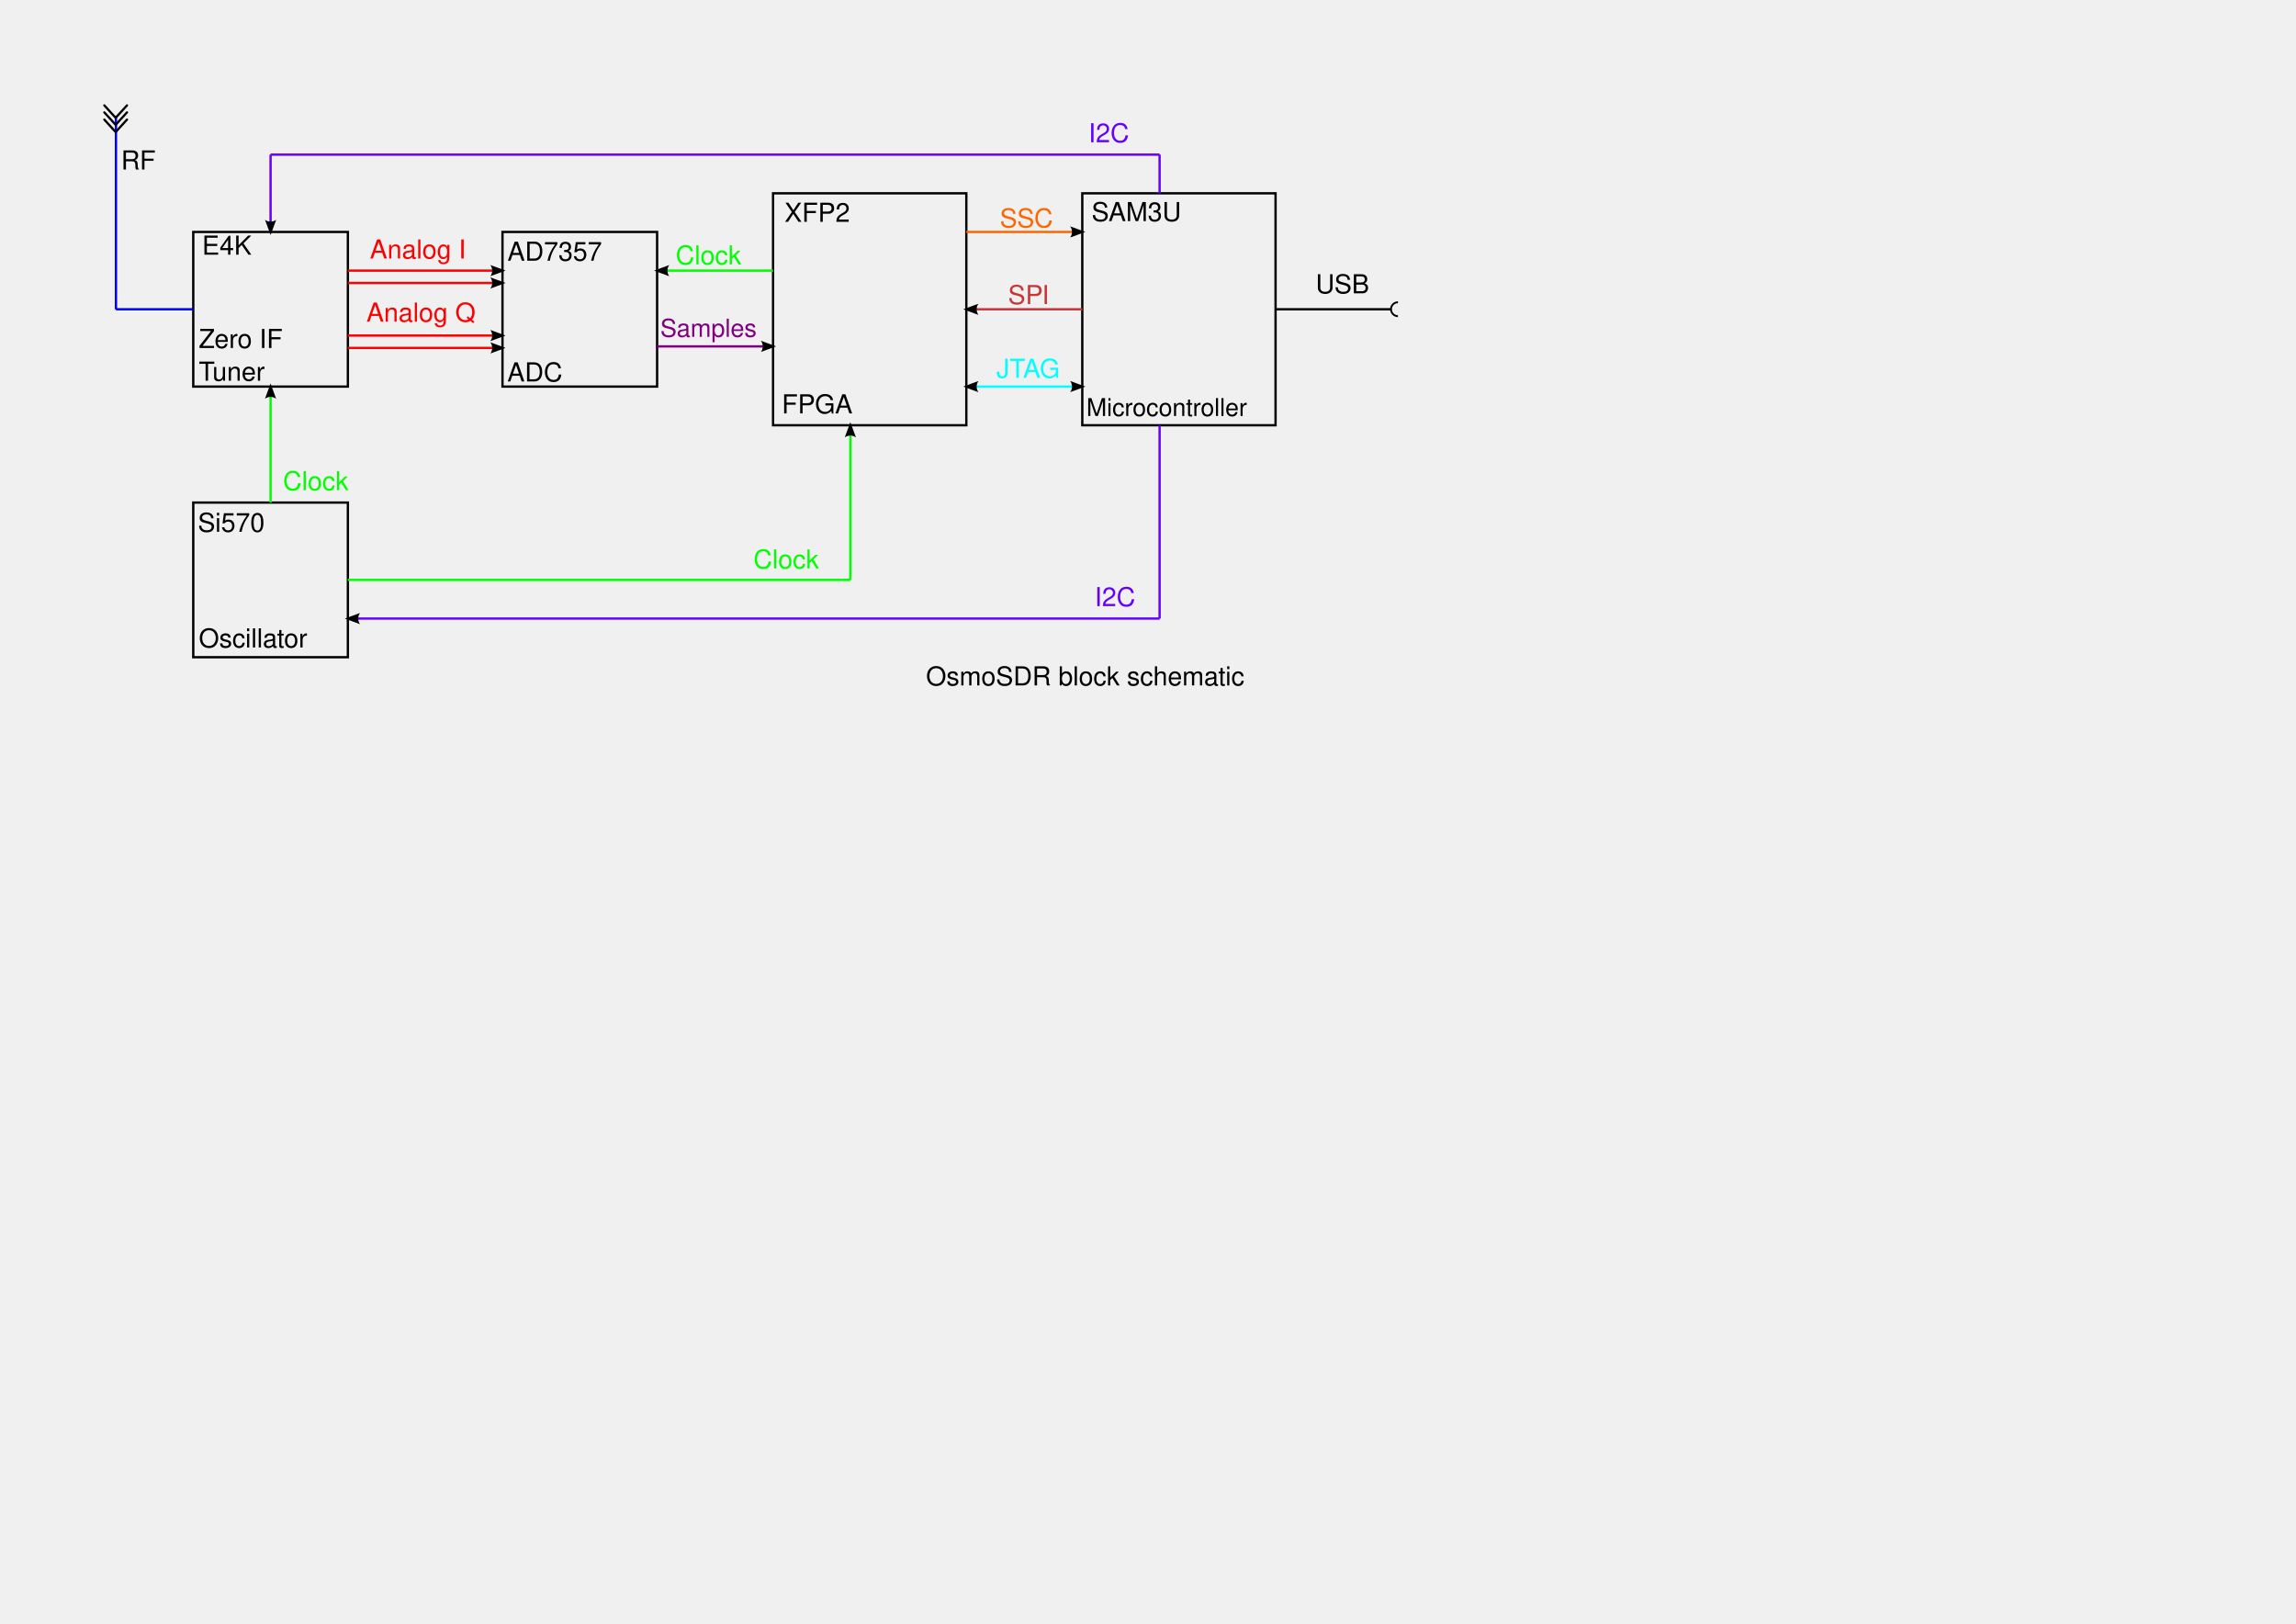
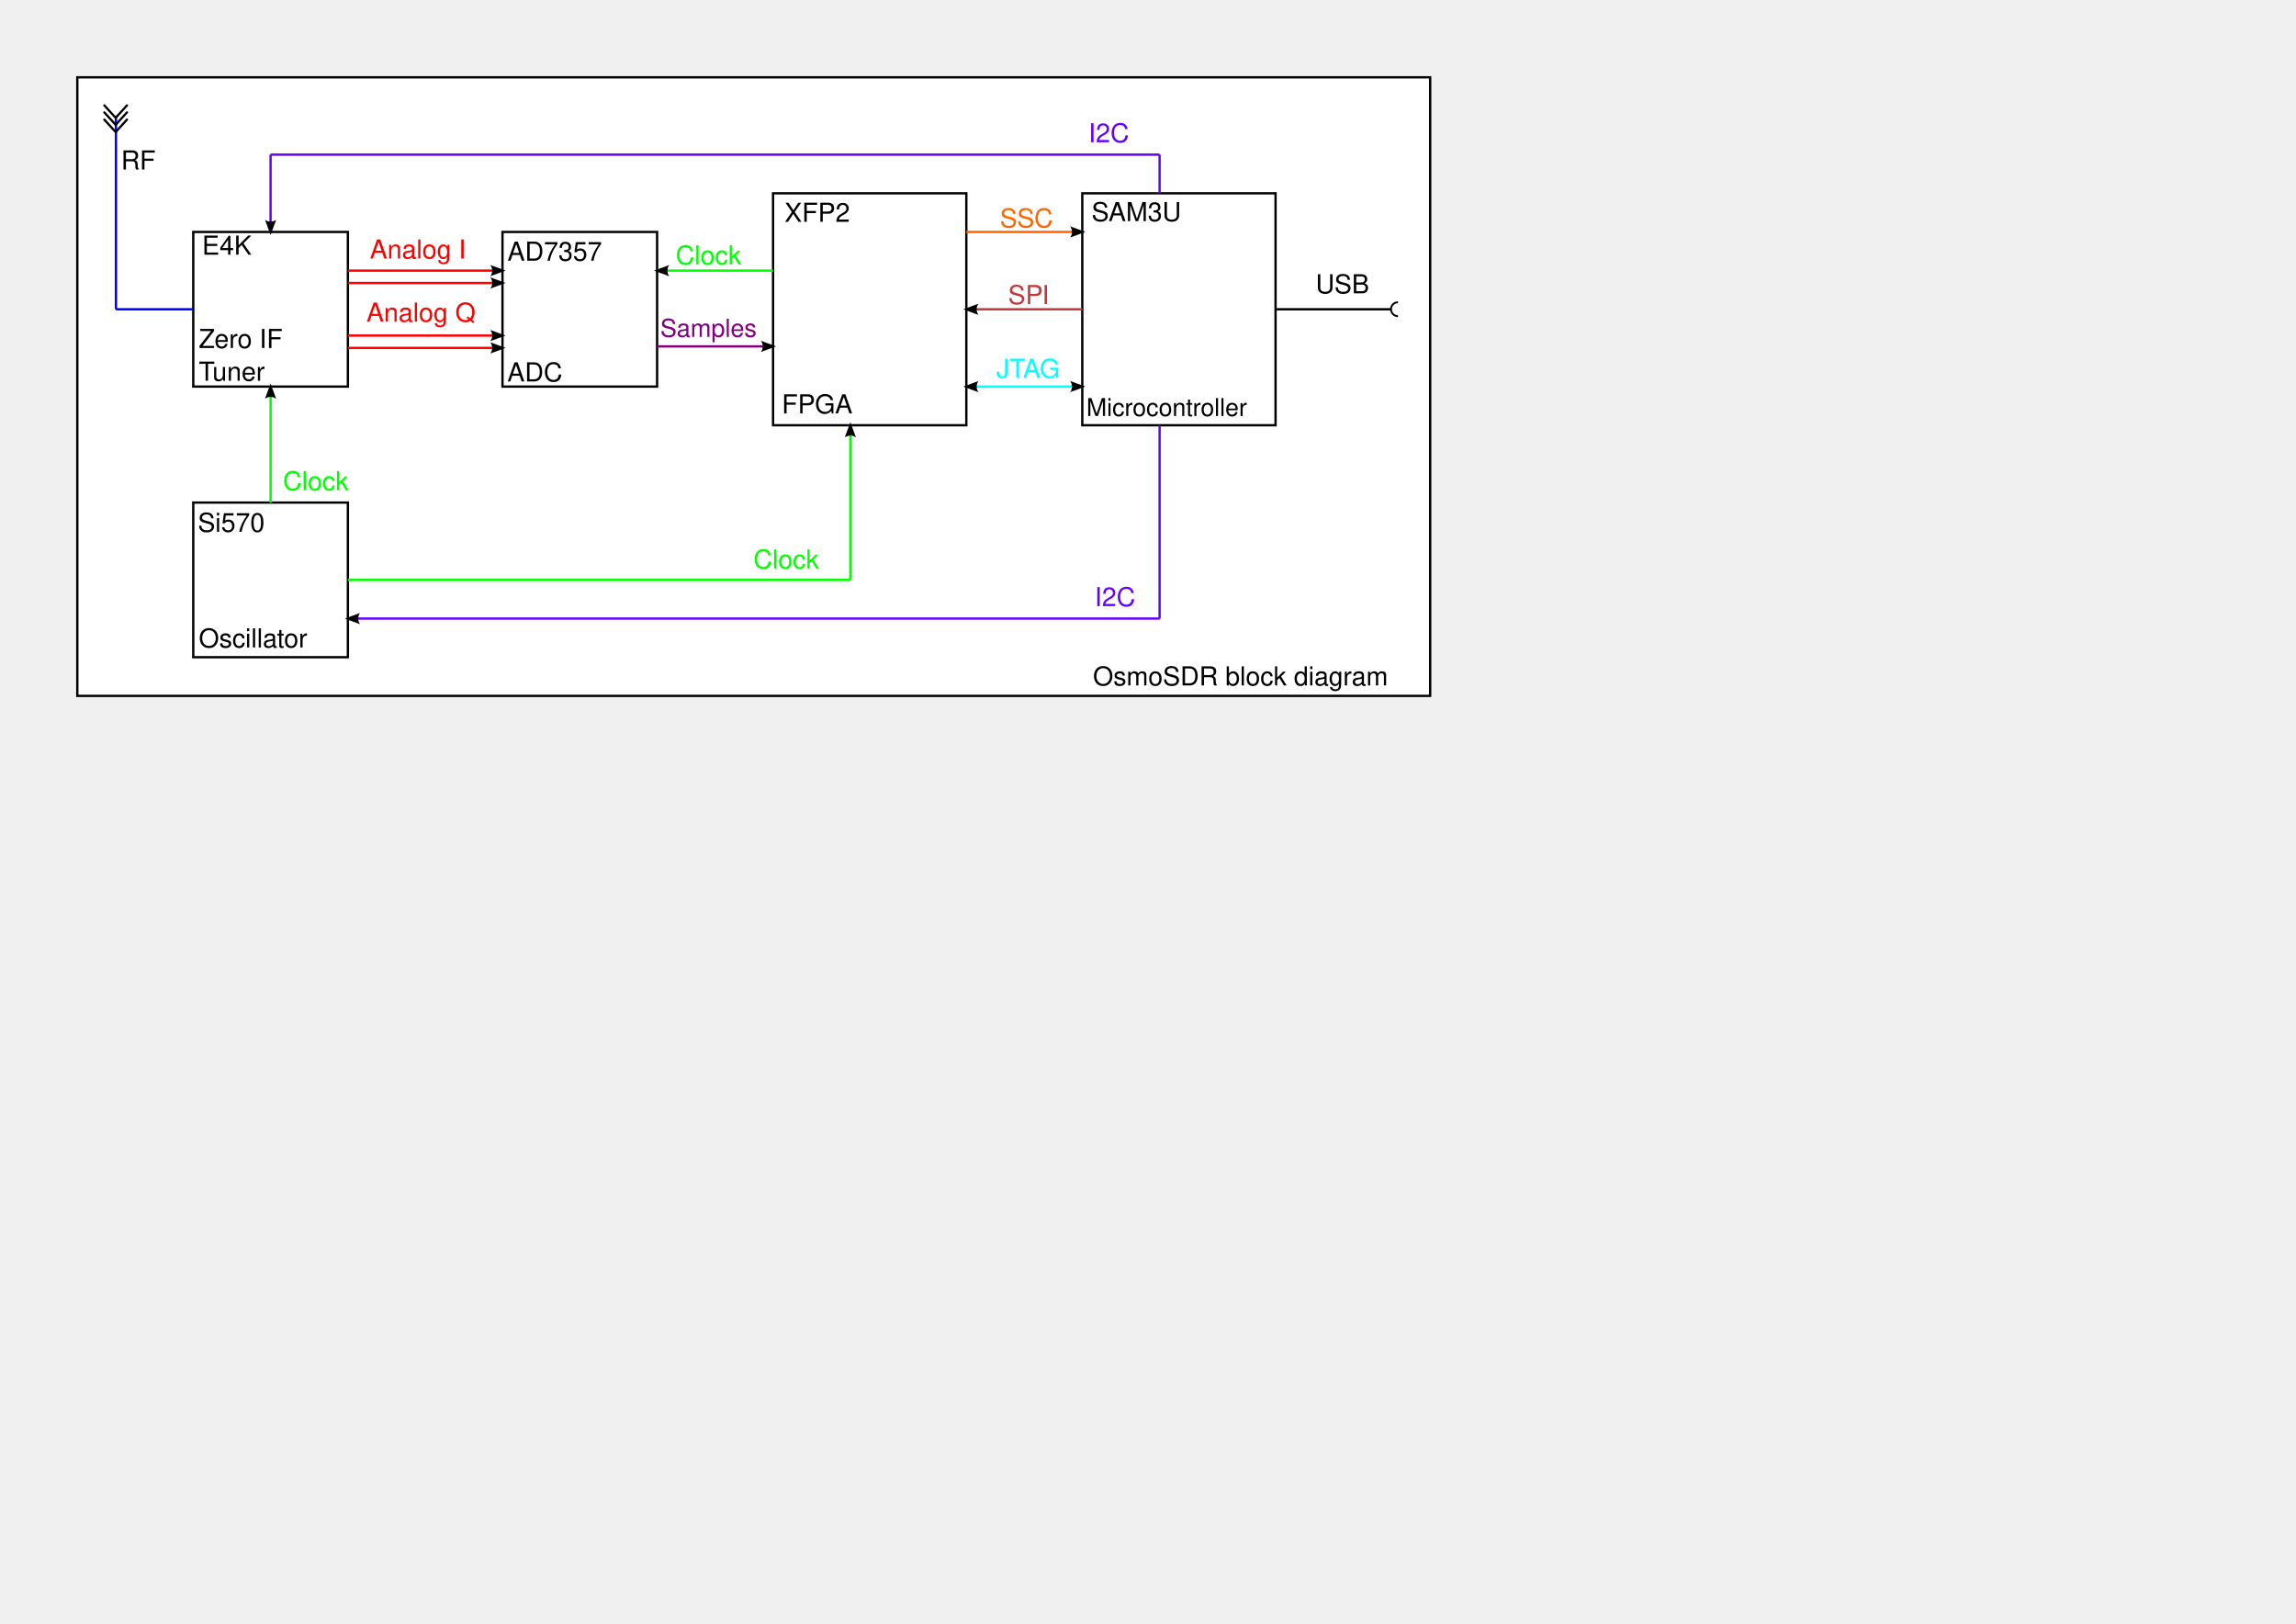
<svg xmlns="http://www.w3.org/2000/svg" width="1052.362" height="744.094" id="svg2" version="1.1">
  <defs id="defs4">
    <marker orient="auto" refY="0.0" refX="0.0" id="Tail" style="overflow:visible">
      <g id="g3848" transform="scale(-1.2)">
        <path id="path3850" d="M -3.805,-3.959 L 0.544,0" style="fill:none;fill-rule:evenodd;stroke:#000000;stroke-width:0.8;marker-start:none;marker-end:none;stroke-linecap:round" />
        <path id="path3852" d="M -1.287,-3.959 L 3.062,0" style="fill:none;fill-rule:evenodd;stroke:#000000;stroke-width:0.8;marker-start:none;marker-end:none;stroke-linecap:round" />
        <path id="path3854" d="M 1.305,-3.959 L 5.654,0" style="fill:none;fill-rule:evenodd;stroke:#000000;stroke-width:0.8;marker-start:none;marker-end:none;stroke-linecap:round" />
        <path id="path3856" d="M -3.805,4.178 L 0.544,0.22" style="fill:none;fill-rule:evenodd;stroke:#000000;stroke-width:0.8;marker-start:none;marker-end:none;stroke-linecap:round" />
        <path id="path3858" d="M -1.287,4.178 L 3.062,0.22" style="fill:none;fill-rule:evenodd;stroke:#000000;stroke-width:0.8;marker-start:none;marker-end:none;stroke-linecap:round" />
        <path id="path3860" d="M 1.305,4.178 L 5.654,0.22" style="fill:none;fill-rule:evenodd;stroke:#000000;stroke-width:0.8;marker-start:none;marker-end:none;stroke-linecap:round" />
      </g>
    </marker>
    <marker orient="auto" refY="0.0" refX="0.0" id="CurveIn" style="overflow:visible">
      <path id="path3997" d="M 4.625,-5.046 C 1.865,-5.046 -0.375,-2.806 -0.375,-0.046 C -0.375,2.714 1.865,4.954 4.625,4.954" style="fill-rule:evenodd;stroke:#000000;stroke-width:1.0pt;marker-start:none;marker-end:none;fill:none" transform="scale(0.6)" />
    </marker>
    <marker orient="auto" refY="0.0" refX="0.0" id="Arrow2Mstart" style="overflow:visible">
      <path id="path3836" style="font-size:12.0;fill-rule:evenodd;stroke-width:0.625;stroke-linejoin:round" d="M 8.719,4.034 L -2.207,0.016 L 8.719,-4.002 C 6.973,-1.63 6.983,1.616 8.719,4.034 z " transform="scale(0.6) translate(0,0)" />
    </marker>
    <marker orient="auto" refY="0.0" refX="0.0" id="Arrow2Mend" style="overflow:visible;">
      <path id="path3839" style="font-size:12.0;fill-rule:evenodd;stroke-width:0.625;stroke-linejoin:round;" d="M 8.719,4.034 L -2.207,0.016 L 8.719,-4.002 C 6.973,-1.63 6.983,1.616 8.719,4.034 z " transform="scale(0.6) rotate(180) translate(0,0)" />
    </marker>
    <marker orient="auto" refY="0.0" refX="0.0" id="Arrow2Sstart" style="overflow:visible">
      <path id="path3842" style="font-size:12.0;fill-rule:evenodd;stroke-width:0.625;stroke-linejoin:round" d="M 8.719,4.034 L -2.207,0.016 L 8.719,-4.002 C 6.973,-1.63 6.983,1.616 8.719,4.034 z " transform="scale(0.3) translate(-2.3,0)" />
    </marker>
    <marker orient="auto" refY="0" refX="0" id="Arrow2Mend-0" style="overflow:visible">
      <path id="path3839-4" style="font-size:12px;fill-rule:evenodd;stroke-width:0.625;stroke-linejoin:round" d="M 8.719,4.034 -2.207,0.016 8.719,-4.002 c -1.745,2.372 -1.735,5.617 -6e-7,8.035 z" transform="scale(-0.6,-0.6)" />
    </marker>
    <marker orient="auto" refY="0" refX="0" id="Arrow2Mend-0-7" style="overflow:visible">
      <path id="path3839-4-1" style="font-size:12px;fill-rule:evenodd;stroke-width:0.625;stroke-linejoin:round" d="M 8.719,4.034 -2.207,0.016 8.719,-4.002 c -1.745,2.372 -1.735,5.617 -6e-7,8.035 z" transform="scale(-0.6,-0.6)" />
    </marker>
  </defs>
  <g id="layer1" transform="translate(0,-308.2677)">
+     <rect style="fill:#ffffff;fill-opacity:1;stroke:#000000;stroke-width:1.063;stroke-miterlimit:4;stroke-opacity:1;stroke-dasharray:none" id="rect9629" width="620.079" height="283.465" x="35.433" y="343.701" />
    <rect style="fill:none;stroke:#000000;stroke-width:1.063;stroke-miterlimit:4;stroke-opacity:1;stroke-dasharray:none" id="rect3757" width="70.866" height="70.866" x="88.583" y="106.299" transform="translate(0,308.2677)" />
    <rect style="fill:none;stroke:#000000;stroke-width:1.063;stroke-miterlimit:4;stroke-opacity:1;stroke-dasharray:none" id="rect3759" width="70.866" height="70.866" x="230.315" y="106.299" transform="translate(0,308.2677)" />
    <rect style="fill:none;stroke:#000000;stroke-width:1.063;stroke-miterlimit:4;stroke-opacity:1;stroke-dasharray:none" id="rect3761" width="70.866" height="70.866" x="88.583" y="230.315" transform="translate(0,308.2677)" />
    <rect style="fill:none;stroke:#000000;stroke-width:1.063;stroke-miterlimit:4;stroke-opacity:1;stroke-dasharray:none" id="rect3763" width="88.583" height="106.299" x="354.331" y="88.583" transform="translate(0,308.2677)" />
    <rect style="fill:none;stroke:#000000;stroke-width:1.063;stroke-miterlimit:4;stroke-opacity:1;stroke-dasharray:none" id="rect3765" width="88.583" height="106.299" x="496.063" y="88.583" transform="translate(0,308.2677)" />
    <text xml:space="preserve" style="font-size:12px;font-style:normal;font-weight:normal;line-height:125%;letter-spacing:0px;word-spacing:0px;fill:#000000;fill-opacity:1;stroke:none;font-family:helvetica" x="500.315" y="409.606" id="text3767">
      <tspan id="tspan3769" x="500.315" y="409.606">SAM3U</tspan>
    </text>
    <text xml:space="preserve" style="font-size:12px;font-style:normal;font-weight:normal;line-height:125%;letter-spacing:0px;word-spacing:0px;fill:#000000;fill-opacity:1;stroke:none;font-family:helvetica" x="92.621" y="116.716" id="text3771" transform="translate(0,308.2677)">
      <tspan id="tspan3773" x="92.621" y="116.716">E4K</tspan>
    </text>
    <text xml:space="preserve" style="font-size:12px;font-style:normal;font-weight:normal;line-height:125%;letter-spacing:0px;word-spacing:0px;fill:#000000;fill-opacity:1;stroke:none;font-family:helvetica" x="91.108" y="467.742" id="text3775">
      <tspan x="91.108" y="467.742" id="tspan3779">Zero IF</tspan>
      <tspan x="91.108" y="482.742" id="tspan3783">Tuner</tspan>
    </text>
    <text xml:space="preserve" style="font-size:12px;font-style:normal;font-weight:normal;line-height:125%;letter-spacing:0px;word-spacing:0px;fill:#000000;fill-opacity:1;stroke:none;font-family:helvetica" x="90.681" y="551.974" id="text3785">
      <tspan id="tspan3787" x="90.681" y="551.974">Si570</tspan>
    </text>
    <text xml:space="preserve" style="font-size:12px;font-style:normal;font-weight:normal;line-height:125%;letter-spacing:0px;word-spacing:0px;fill:#000000;fill-opacity:1;stroke:none;font-family:helvetica" x="91.108" y="604.984" id="text3789">
      <tspan id="tspan3791" x="91.108" y="604.984">Oscillator</tspan>
    </text>
    <text xml:space="preserve" style="font-size:12px;font-style:normal;font-weight:normal;line-height:125%;letter-spacing:0px;word-spacing:0px;fill:#000000;fill-opacity:1;stroke:none;font-family:helvetica" x="232.505" y="483.08" id="text3793">
      <tspan id="tspan3795" x="232.505" y="483.08">ADC</tspan>
    </text>
    <text xml:space="preserve" style="font-size:12px;font-style:normal;font-weight:normal;line-height:125%;letter-spacing:0px;word-spacing:0px;fill:#000000;fill-opacity:1;stroke:none;font-family:helvetica" x="232.583" y="427.74" id="text3797">
      <tspan x="232.583" y="427.74" id="tspan3801">AD7357</tspan>
    </text>
    <path style="fill:none;stroke:#00ff00;stroke-width:1.063;stroke-linecap:butt;stroke-linejoin:miter;stroke-opacity:1;stroke-miterlimit:4;stroke-dasharray:none;marker-start:url(#Arrow2Mstart)" d="m 124.016,177.165 0,53.15" id="path3805" transform="translate(0,308.2677)" />
    <path style="fill:none;stroke:#ff0000;stroke-width:1.063;stroke-linecap:butt;stroke-linejoin:miter;stroke-opacity:1;stroke-miterlimit:4;stroke-dasharray:none;marker-mid:none;marker-end:url(#Arrow2Mend)" d="m 159.449,124.016 70.866,0 0,0" id="path4807" transform="translate(0,308.2677)" />
    <path style="fill:none;stroke:#ff0000;stroke-width:1.063;stroke-linecap:butt;stroke-linejoin:miter;stroke-miterlimit:4;stroke-opacity:1;stroke-dasharray:none;marker-end:url(#Arrow2Mend)" d="m 159.449,437.953 70.866,0 0,0" id="path4807-6" />
    <path style="fill:none;stroke:#ff0000;stroke-width:1.063;stroke-linecap:butt;stroke-linejoin:miter;stroke-miterlimit:4;stroke-opacity:1;stroke-dasharray:none;marker-end:url(#Arrow2Mend)" d="m 159.449,462.047 70.866,0 0,0" id="path4807-8" />
    <path style="fill:none;stroke:#ff0000;stroke-width:1.063;stroke-linecap:butt;stroke-linejoin:miter;stroke-miterlimit:4;stroke-opacity:1;stroke-dasharray:none;marker-start:none;marker-end:url(#Arrow2Mend)" d="m 159.449,467.717 70.866,0 0,0" id="path4807-6-9" />
    <text xml:space="preserve" style="font-size:12px;font-style:normal;font-weight:normal;line-height:125%;letter-spacing:0px;word-spacing:0px;fill:#000000;fill-opacity:1;stroke:none;font-family:helvetica" x="359.573" y="409.916" id="text4848">
      <tspan id="tspan4850" x="359.573" y="409.916">XFP2</tspan>
    </text>
    <text xml:space="preserve" style="font-size:12px;font-style:normal;font-weight:normal;line-height:125%;letter-spacing:0px;word-spacing:0px;fill:#000000;fill-opacity:1;stroke:none;font-family:helvetica" x="358.33" y="497.721" id="text4852">
      <tspan id="tspan4854" x="358.33" y="497.721">FPGA</tspan>
    </text>
    <path style="fill:none;stroke:#00ff00;stroke-width:1.063;stroke-linecap:butt;stroke-linejoin:miter;stroke-opacity:1;stroke-miterlimit:4;stroke-dasharray:none" d="m 159.449,265.748 230.315,0" id="path6700" transform="translate(0,308.2677)" />
    <path style="fill:none;stroke:#00ff00;stroke-width:1.063;stroke-linecap:butt;stroke-linejoin:miter;stroke-opacity:1;marker-end:url(#Arrow2Mend);stroke-miterlimit:4;stroke-dasharray:none" d="m 389.764,265.748 0,-70.866" id="path6702" transform="translate(0,308.2677)" />
    <text xml:space="preserve" style="font-size:12px;font-style:normal;font-weight:normal;line-height:125%;letter-spacing:0px;word-spacing:0px;fill:#00ff00;fill-opacity:1;stroke:none;font-family:helvetica" x="345.318" y="568.789" id="text6890">
      <tspan id="tspan6892" x="345.318" y="568.789">Clock</tspan>
    </text>
    <text xml:space="preserve" style="font-size:12px;font-style:normal;font-weight:normal;line-height:125%;letter-spacing:0px;word-spacing:0px;fill:#ff0000;fill-opacity:1;stroke:none;font-family:helvetica" x="169.515" y="426.731" id="text6894">
      <tspan id="tspan6896" x="169.515" y="426.731">Analog I</tspan>
    </text>
    <text xml:space="preserve" style="font-size:12px;font-style:normal;font-weight:normal;line-height:125%;letter-spacing:0px;word-spacing:0px;fill:#ff0000;fill-opacity:1;stroke:none;font-family:helvetica" x="167.953" y="455.669" id="text6894-2">
      <tspan id="tspan6896-6" x="167.953" y="455.669">Analog Q</tspan>
    </text>
    <path style="fill:none;stroke:#ff6600;stroke-width:1.063;stroke-linecap:butt;stroke-linejoin:miter;stroke-opacity:1;stroke-miterlimit:4;stroke-dasharray:none;marker-end:url(#Arrow2Mend)" d="m 442.913,106.299 53.15,0" id="path6919" transform="translate(0,308.2677)" />
    <text xml:space="preserve" style="font-size:12px;font-style:normal;font-weight:normal;line-height:125%;letter-spacing:0px;word-spacing:0px;fill:#ff6600;fill-opacity:1;stroke:none;font-family:helvetica" x="458.254" y="412.475" id="text7107">
      <tspan id="tspan7109" x="458.254" y="412.475">SSC</tspan>
    </text>
    <path style="fill:none;stroke:#c83737;stroke-width:1.063;stroke-linecap:butt;stroke-linejoin:miter;stroke-opacity:1;stroke-miterlimit:4;stroke-dasharray:none;marker-end:url(#Arrow2Mend)" d="m 496.063,141.732 -53.15,0" id="path7111" transform="translate(0,308.2677)" />
    <text xml:space="preserve" style="font-size:12px;font-style:normal;font-weight:normal;line-height:125%;letter-spacing:0px;word-spacing:0px;fill:#c83737;fill-opacity:1;stroke:none;font-family:helvetica" x="462.02" y="447.624" id="text7113">
      <tspan id="tspan7115" x="462.02" y="447.624">SPI</tspan>
    </text>
    <path style="fill:none;stroke:#00ffff;stroke-width:1.063;stroke-linecap:butt;stroke-linejoin:miter;stroke-opacity:1;stroke-miterlimit:4;stroke-dasharray:none;marker-start:url(#Arrow2Mstart);marker-end:url(#Arrow2Mend)" d="m 496.063,177.165 -53.15,0" id="path7303" transform="translate(0,308.2677)" />
    <text xml:space="preserve" style="font-size:12px;font-style:normal;font-weight:normal;line-height:125%;letter-spacing:0px;word-spacing:0px;fill:#00ffff;fill-opacity:1;stroke:none;font-family:helvetica" x="456.699" y="481.41" id="text7677">
      <tspan id="tspan7679" x="456.699" y="481.41">JTAG</tspan>
    </text>
    <path style="fill:none;stroke:#800080;stroke-width:1.063;stroke-linecap:butt;stroke-linejoin:miter;stroke-miterlimit:4;stroke-opacity:1;stroke-dasharray:none;marker-end:url(#Arrow2Mend)" d="m 301.181,467.008 53.15,0" id="path7681" />
    <path style="fill:none;stroke:#00ff00;stroke-width:1.063;stroke-linecap:butt;stroke-linejoin:miter;stroke-opacity:1;marker-end:url(#Arrow2Mend);stroke-miterlimit:4;stroke-dasharray:none" d="m 354.331,124.016 -53.15,0" id="path7869" transform="translate(0,308.2677)" />
    <text xml:space="preserve" style="font-size:11.398px;font-style:normal;font-weight:normal;line-height:125%;letter-spacing:0px;word-spacing:0px;fill:#800080;fill-opacity:1;stroke:none;font-family:helvetica" x="302.604" y="462.629" id="text8057">
      <tspan id="tspan8059" x="302.604" y="462.629">Samples</tspan>
    </text>
    <text xml:space="preserve" style="font-size:12px;font-style:normal;font-weight:normal;line-height:125%;letter-spacing:0px;word-spacing:0px;fill:#00ff00;fill-opacity:1;stroke:none;font-family:helvetica" x="309.685" y="429.449" id="text6890-6">
      <tspan id="tspan6892-4" x="309.685" y="429.449">Clock</tspan>
    </text>
    <text xml:space="preserve" style="font-size:12px;font-style:normal;font-weight:normal;line-height:125%;letter-spacing:0px;word-spacing:0px;fill:#00ff00;fill-opacity:1;stroke:none;font-family:helvetica" x="129.685" y="532.913" id="text6890-9">
      <tspan id="tspan6892-5" x="129.685" y="532.913">Clock</tspan>
    </text>
    <path style="fill:none;stroke:#6600ff;stroke-width:1.063;stroke-linecap:butt;stroke-linejoin:miter;stroke-opacity:1;stroke-miterlimit:4;stroke-dasharray:none;marker-end:url(#Arrow2Mend-0)" d="m 124.016,70.866 0,35.433" id="path8103" transform="translate(0,308.2677)" />
    <path style="fill:none;stroke:#6600ff;stroke-width:1.063;stroke-linecap:butt;stroke-linejoin:miter;stroke-opacity:1;marker-end:url(#Arrow2Mend);stroke-miterlimit:4;stroke-dasharray:none" d="m 531.496,283.465 -372.047,0" id="path8105" transform="translate(0,308.2677)" />
    <path style="fill:none;stroke:#6600ff;stroke-width:1.063;stroke-linecap:butt;stroke-linejoin:miter;stroke-miterlimit:4;stroke-opacity:1;stroke-dasharray:none;marker-end:none" d="m 531.496,379.134 -407.48,0" id="path8105-8" />
    <path style="fill:none;stroke:#6600ff;stroke-width:1.063;stroke-linecap:butt;stroke-linejoin:miter;stroke-miterlimit:4;stroke-opacity:1;stroke-dasharray:none;marker-end:none" d="m 531.496,379.134 0,17.717" id="path8103-7" />
    <path style="fill:none;stroke:#6600ff;stroke-width:1.063;stroke-linecap:butt;stroke-linejoin:miter;stroke-miterlimit:4;stroke-opacity:1;stroke-dasharray:none;marker-end:none" d="m 531.496,503.15 0,88.583" id="path8103-7-2" />
    <text xml:space="preserve" style="font-size:12px;font-style:normal;font-weight:normal;line-height:125%;letter-spacing:0px;word-spacing:0px;fill:#6600ff;fill-opacity:1;stroke:none;font-family:helvetica" x="498.898" y="373.465" id="text8925">
      <tspan id="tspan8927" x="498.898" y="373.465">I2C</tspan>
    </text>
    <text xml:space="preserve" style="font-size:12px;font-style:normal;font-weight:normal;line-height:125%;letter-spacing:0px;word-spacing:0px;fill:#6600ff;fill-opacity:1;stroke:none;font-family:helvetica" x="501.732" y="586.063" id="text8925-7">
      <tspan id="tspan8927-2" x="501.732" y="586.063">I2C</tspan>
    </text>
    <text xml:space="preserve" style="font-size:12px;font-style:normal;font-weight:normal;line-height:125%;letter-spacing:0px;word-spacing:0px;fill:#000000;fill-opacity:1;stroke:none;font-family:helvetica" x="603.027" y="442.693" id="text8950">
      <tspan id="tspan8952" x="603.027" y="442.693">USB</tspan>
    </text>
    <text xml:space="preserve" style="font-size:11.247px;font-style:normal;font-weight:normal;line-height:125%;letter-spacing:0px;word-spacing:0px;fill:#000000;fill-opacity:1;stroke:none;font-family:helvetica" x="497.939" y="498.897" id="text8954">
      <tspan x="497.939" y="498.897" id="tspan8958">Microcontroller</tspan>
    </text>
    <path style="fill:none;stroke:#000000;stroke-width:1.063;stroke-linecap:butt;stroke-linejoin:miter;stroke-opacity:1;stroke-miterlimit:4;stroke-dasharray:none;marker-end:url(#CurveIn)" d="m 584.646,141.732 53.15,0" id="path8962" transform="translate(0,308.2677)" />
    <path style="fill:none;stroke:#0000ff;stroke-width:1.063;stroke-linecap:butt;stroke-linejoin:miter;stroke-opacity:1;stroke-miterlimit:4;stroke-dasharray:none" d="m 88.583,141.732 -35.433,0" id="path9158" transform="translate(0,308.2677)" />
    <path style="fill:none;stroke:#0000ff;stroke-width:1.063;stroke-linecap:butt;stroke-linejoin:miter;stroke-opacity:1;stroke-miterlimit:4;stroke-dasharray:none;marker-end:url(#Tail)" d="m 53.15,141.732 0,-88.583" id="path9160" transform="translate(0,308.2677)" />
    <text xml:space="preserve" style="font-size:12px;font-style:normal;font-weight:normal;line-height:125%;letter-spacing:0px;word-spacing:0px;fill:#000000;fill-opacity:1;stroke:none;font-family:helvetica" x="55.496" y="385.954" id="text9562">
      <tspan id="tspan9564" x="55.496" y="385.954">RF</tspan>
    </text>
-     <text xml:space="preserve" style="font-size:12px;font-style:normal;font-weight:normal;line-height:125%;letter-spacing:0px;word-spacing:0px;fill:#000000;fill-opacity:1;stroke:none;font-family:helvetica" x="424.426" y="622.381" id="text9566">
-       <tspan id="tspan9568" x="424.426" y="622.381">OsmoSDR block schematic</tspan>
+     <text xml:space="preserve" style="font-size:12px;font-style:normal;font-weight:normal;line-height:125%;letter-spacing:0px;word-spacing:0px;fill:#000000;fill-opacity:1;stroke:none;font-family:helvetica" x="500.962" y="622.381" id="text9566">
+       <tspan id="tspan9568" x="500.962" y="622.381">OsmoSDR block diagram</tspan>
    </text>
  </g>
</svg>
